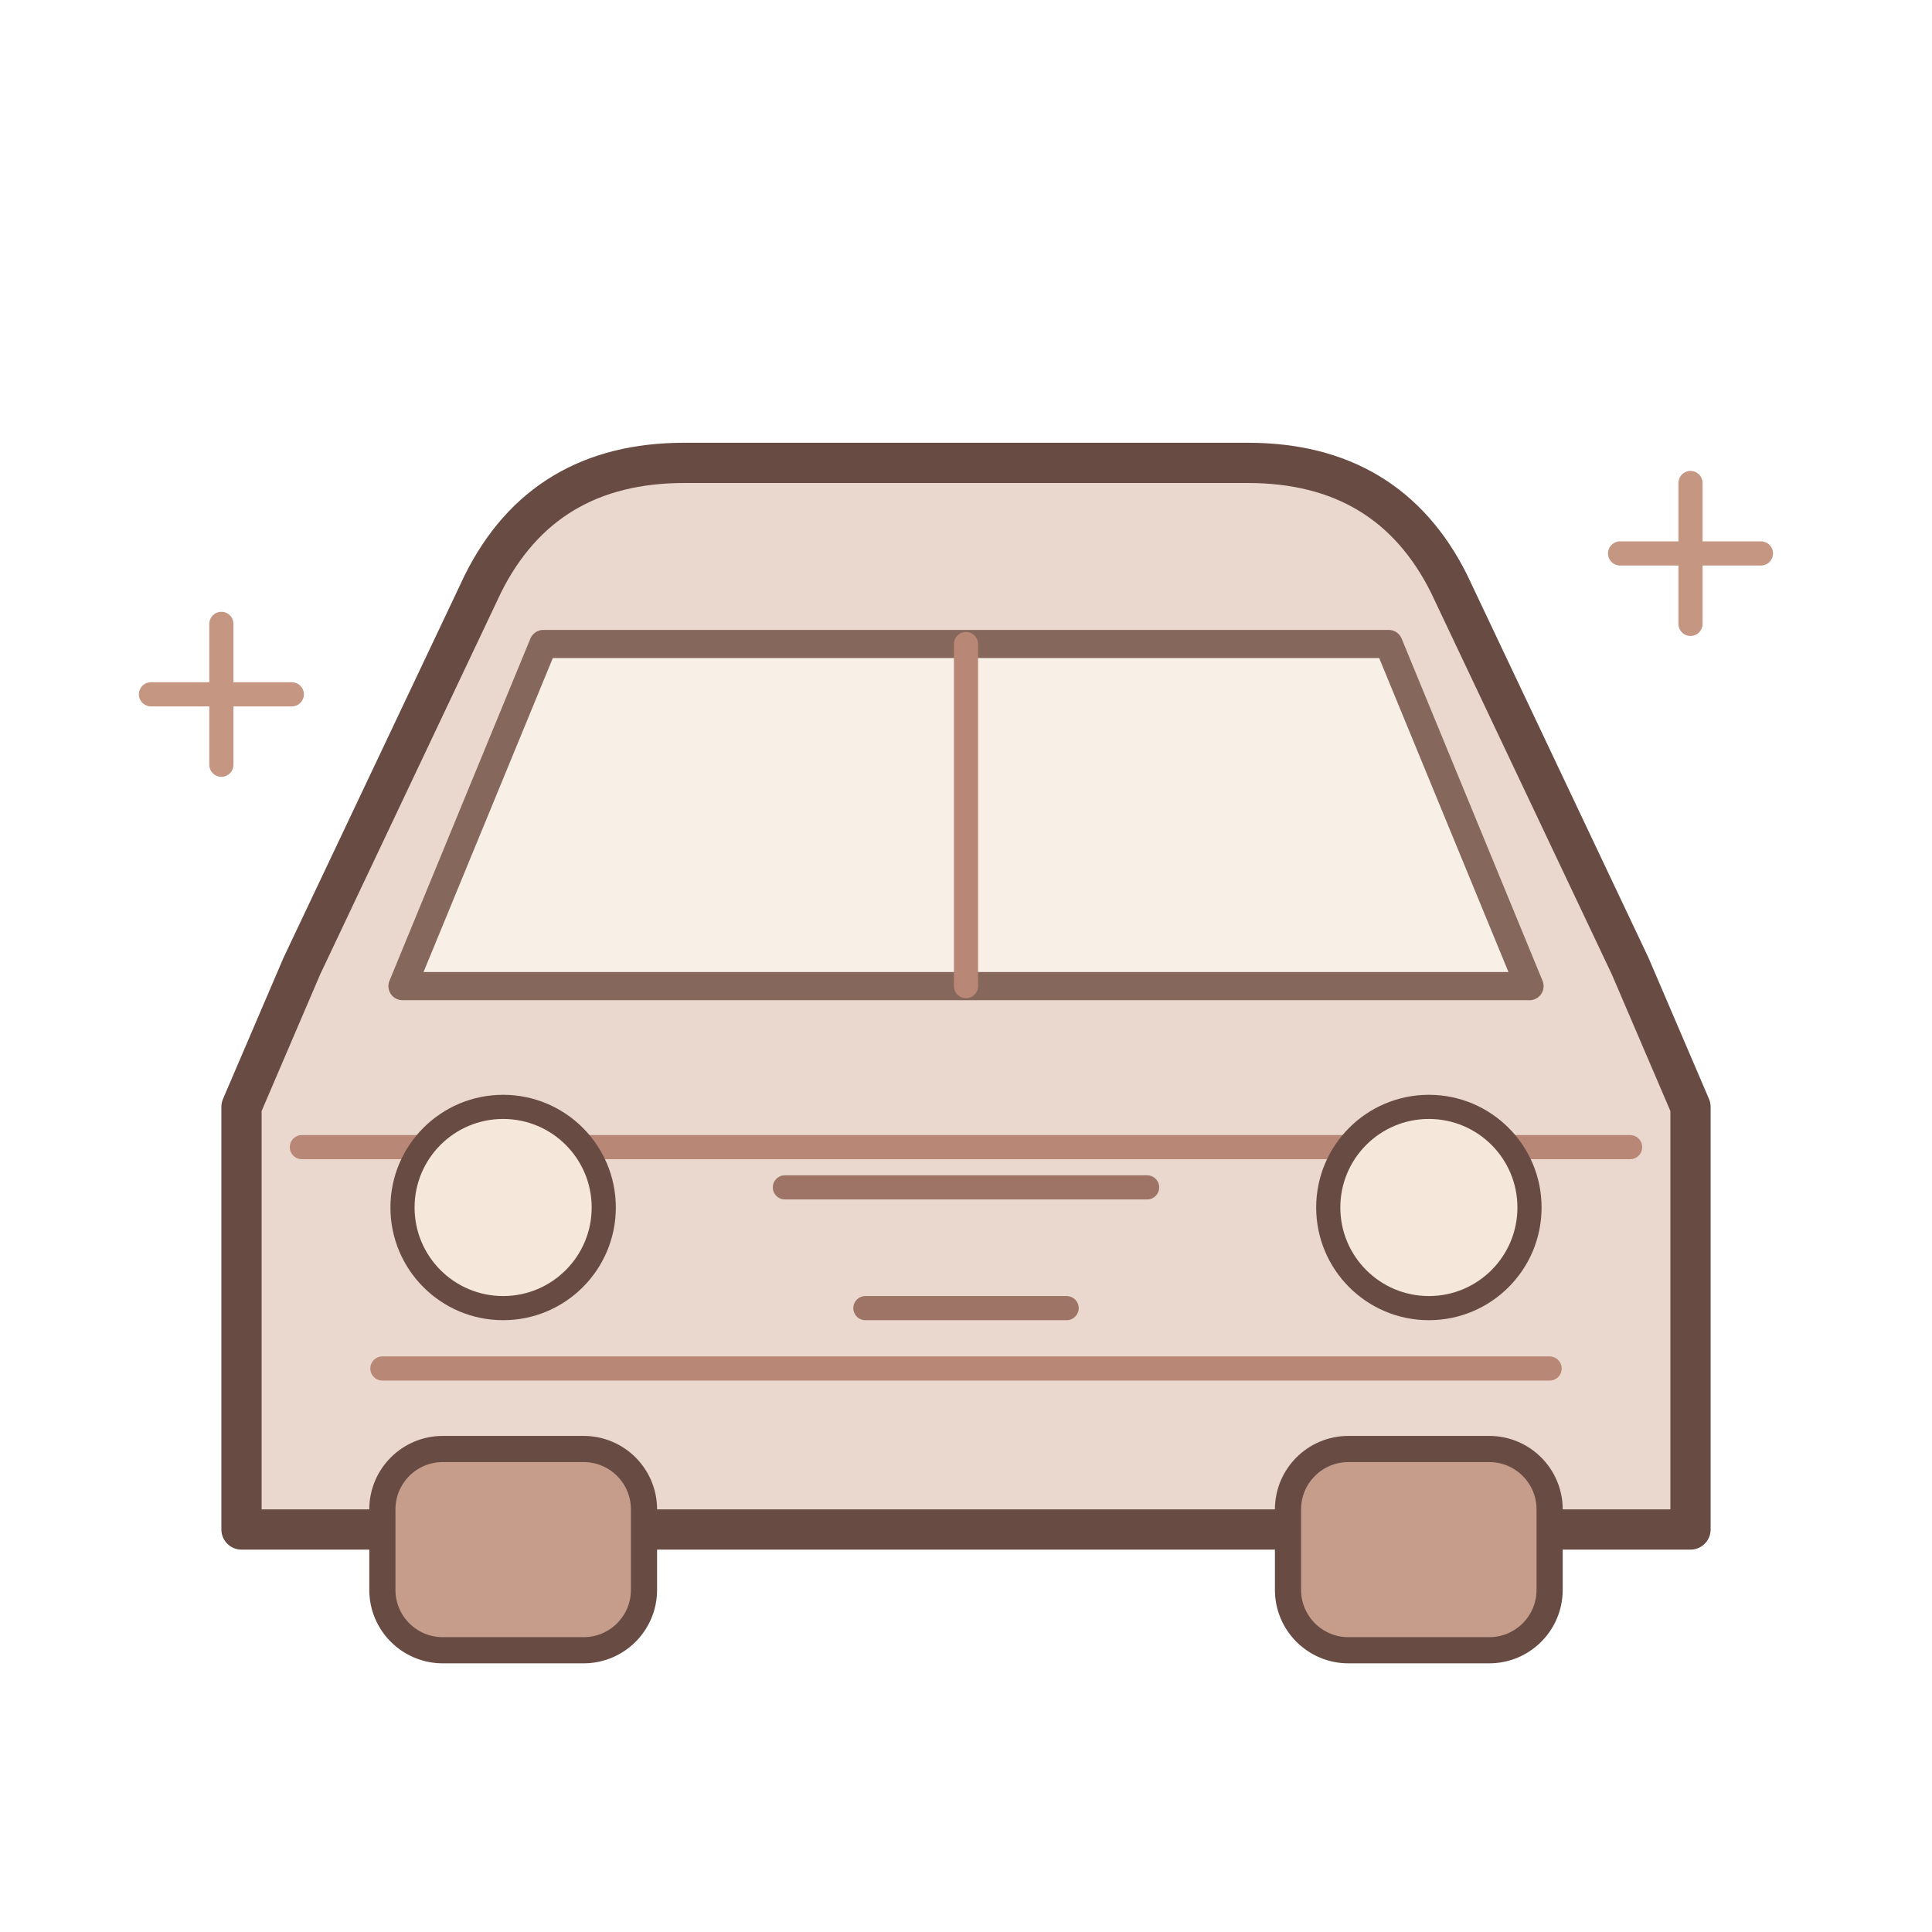
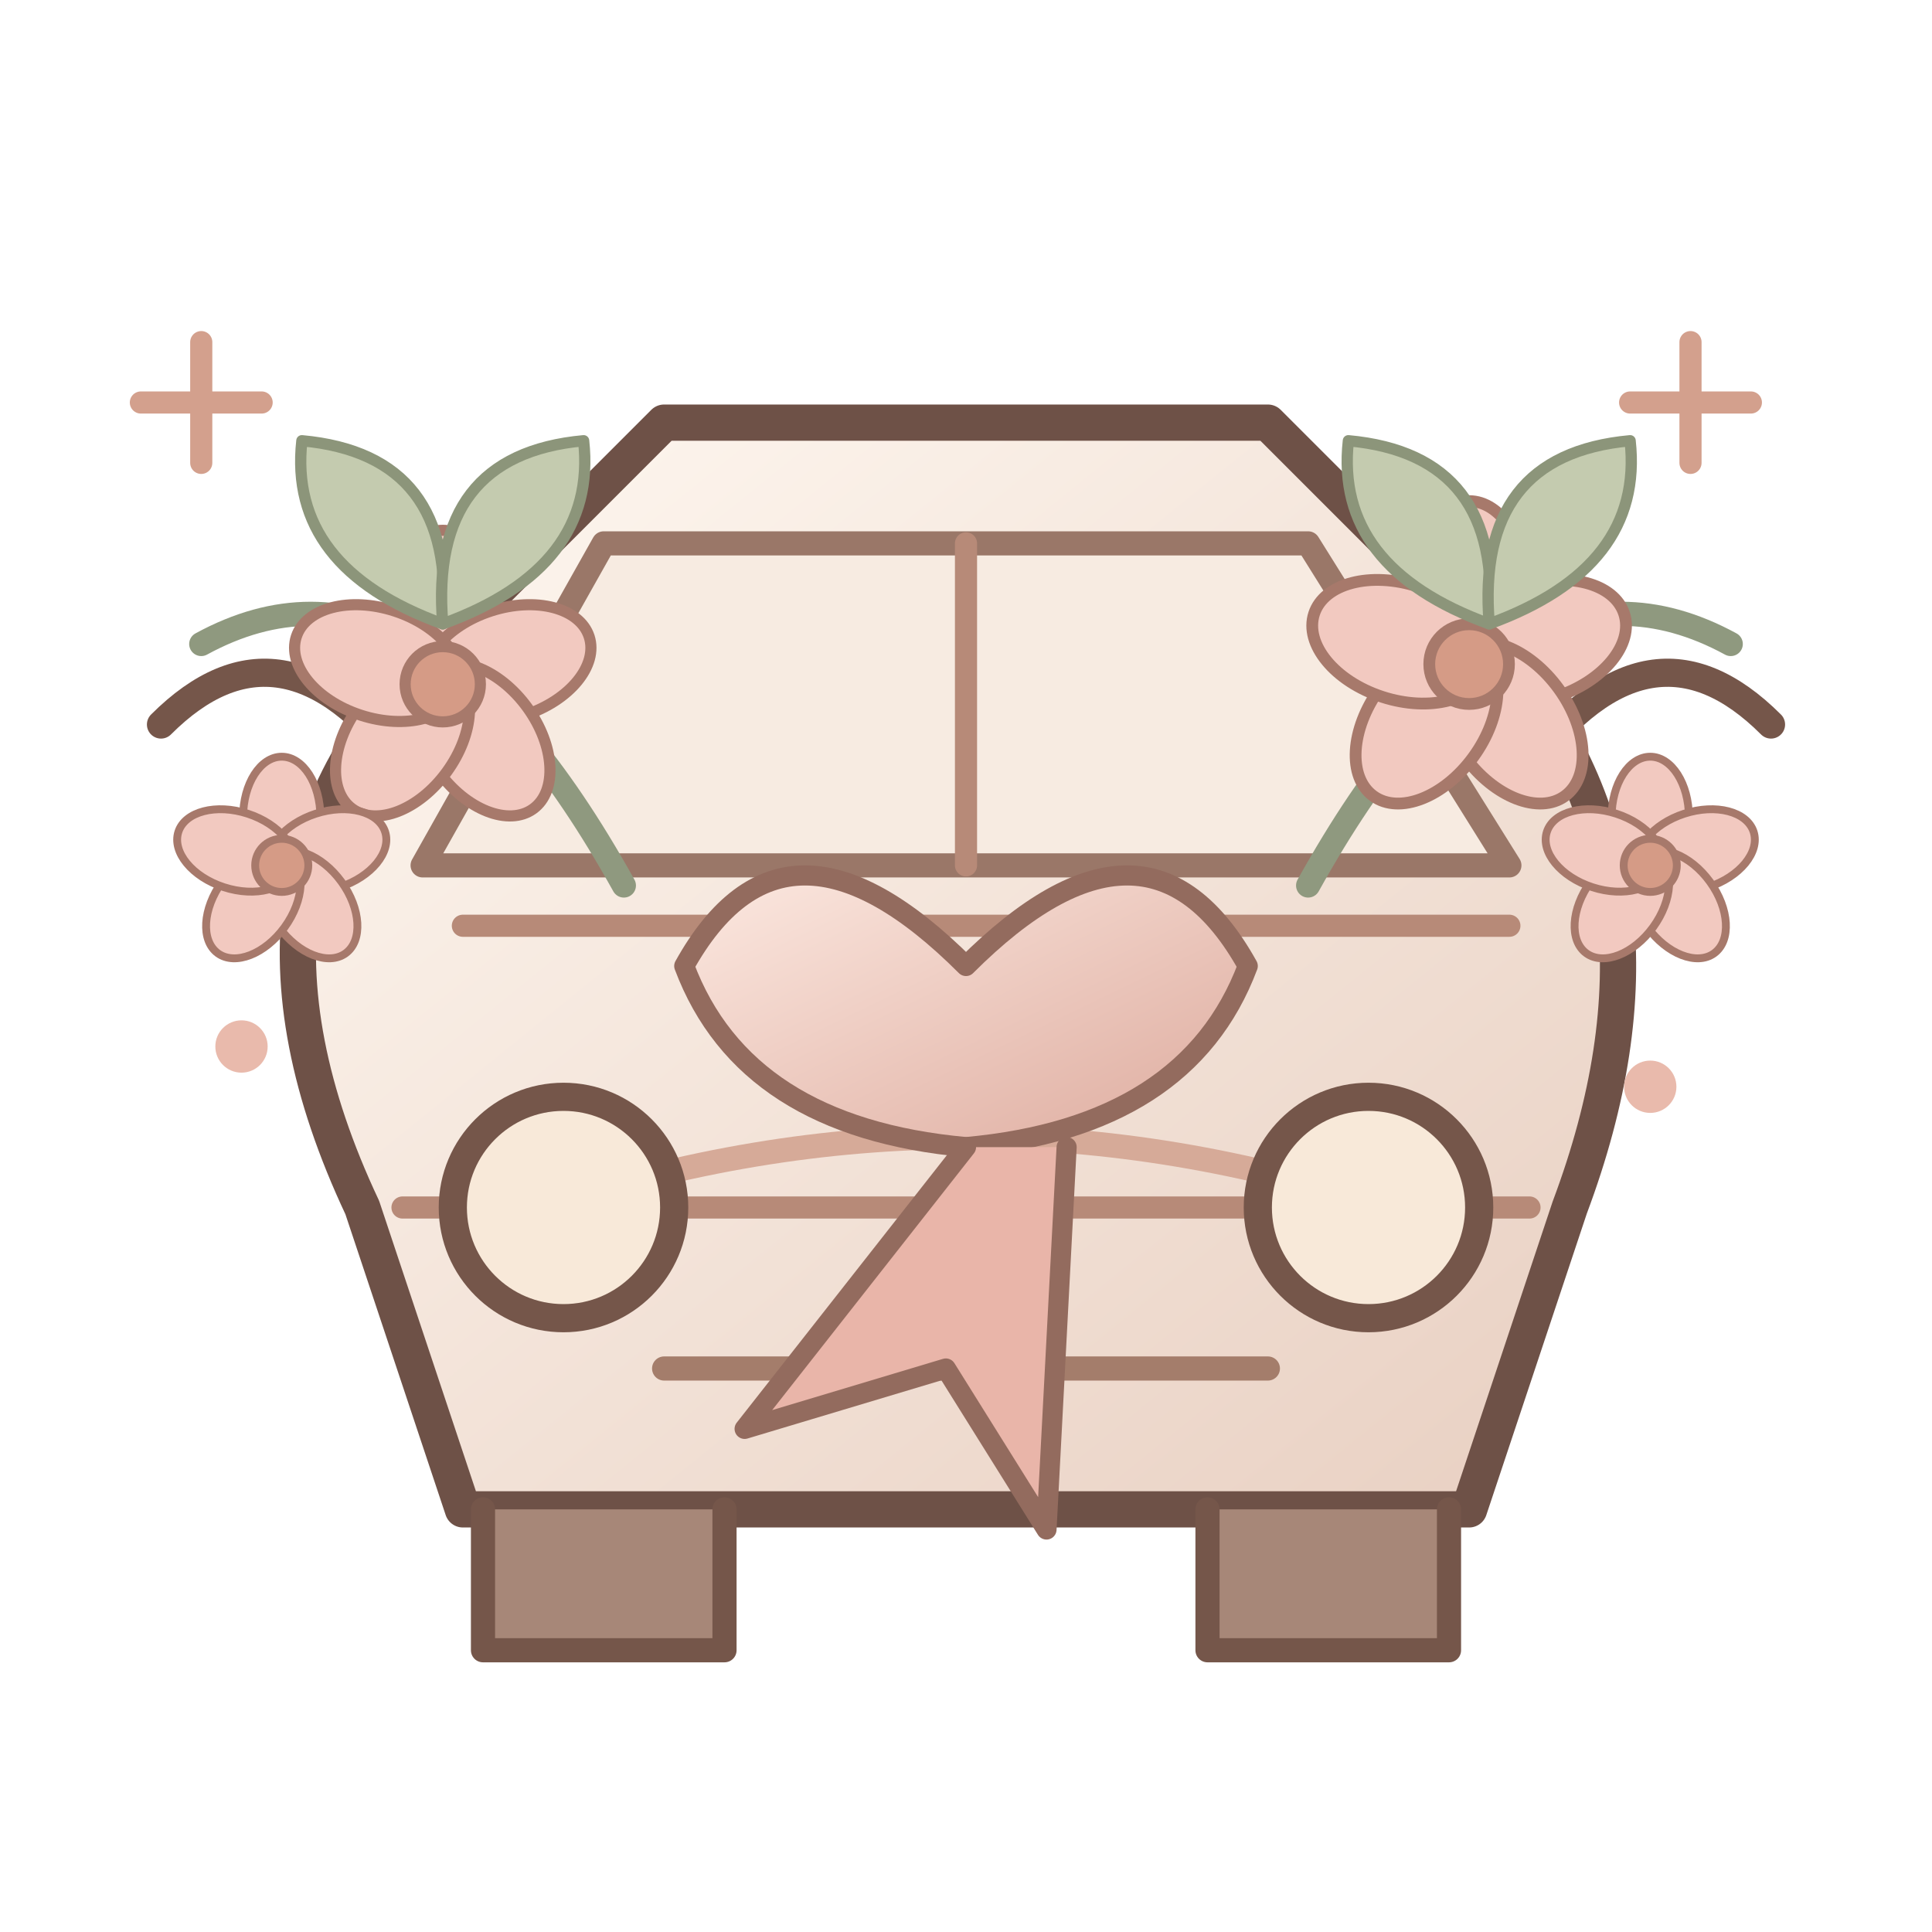
<svg xmlns="http://www.w3.org/2000/svg" viewBox="0 0 96 96" fill="none" stroke-linecap="round" stroke-linejoin="round">
-   <path d="M15 48 24 29q3-6 10-6h28q7 0 10 6l9 19 3 7v21H12V55z" fill="#EAD8CE" stroke="#684B42" stroke-width="2" />
-   <path d="M27 32h42l7 17H20z" fill="#F8EFE7" stroke="#85675B" stroke-width="1.4" />
-   <path d="M48 32v17M15 57h66M19 68h58" stroke="#B98776" stroke-width="1.2" />
-   <rect x="19" y="72" width="13" height="10" rx="3" fill="#C69C8B" stroke="#684B42" stroke-width="1.3" />
-   <rect x="64" y="72" width="13" height="10" rx="3" fill="#C69C8B" stroke="#684B42" stroke-width="1.3" />
-   <circle cx="25" cy="60" r="5" fill="#F5E7D9" stroke="#684B42" stroke-width="1.2" />
-   <circle cx="71" cy="60" r="5" fill="#F5E7D9" stroke="#684B42" stroke-width="1.2" />
-   <path d="M39 59h18m-14 6h10" stroke="#9E7466" stroke-width="1.2" />
-   <path d="M11 31v7m-3.5-3.5h7M84 24v7m-3.5-3.5h7" stroke="#C59682" stroke-width="1.2" />
+   <defs>
+     <linearGradient id="iv" x1="0" y1="0" x2="1" y2="1">
+       <stop stop-color="#FFF9F2" />
+       <stop offset="1" stop-color="#E8CFC1" />
+     </linearGradient>
+     <linearGradient id="pink" x1="0" y1="0" x2="1" y2="1">
+       <stop stop-color="#FCE9E1" />
+       <stop offset="1" stop-color="#DDAA9D" />
+     </linearGradient>
+     <linearGradient id="dark" x1="0" y1="0" x2="1" y2="1">
+       <stop stop-color="#93786D" />
+       <stop offset="1" stop-color="#5F4A42" />
+     </linearGradient>
+   </defs>
+   <path d="M18 60q-8-17 4-28l11-11h30l12 12q9 11 3 27l-5 15H23z" fill="url(#iv)" stroke="#6E5147" stroke-width="1.8" />
+   <path d="M30 27h35l10 16H21z" fill="#F7EBE1" stroke="#9A7768" stroke-width="1.2" />
+   <path d="M48 27v16M23 46h52M20 60h56" stroke="#B78A78" stroke-width="1.1" />
+   <path d="M27 60q21-7 42 0" stroke="#D6AA98" stroke-width="1.2" />
+   <circle cx="28" cy="60" r="5.5" fill="#F8E9D9" stroke="#75564A" stroke-width="1.4" />
+   <circle cx="68" cy="60" r="5.5" fill="#F8E9D9" stroke="#75564A" stroke-width="1.4" />
+   <path d="M24 75v7h12v-7m24 0v7h12v-7" fill="#A78778" stroke="#75564A" stroke-width="1.2" />
+   <path d="M33 68h30" stroke="#A47D6B" stroke-width="1.2" />
+   <path d="M20 38q-6-8-12-2m68 2q6-8 12-2" stroke="#75564A" stroke-width="1.4" />
+   <path d="M48 48q-9-9-14 0 3 8 14 9 11-1 14-9-5-9-14 0z" fill="url(#pink)" stroke="#936B5E" stroke-width="1" />
+   <path d="M48 57 37 71l10-3 5 8 1-19" fill="#E9B5A9" stroke="#936B5E" stroke-width="1" />
+   <path d="M31 44q-10-18-21-12m55 12q10-18 21-12" stroke="#8F997F" stroke-width="1.2" />
+   <g transform="translate(22 34) scale(0.85)" stroke="#A7796B" stroke-width=".65">
+     <g fill="#F2C9C0">
+       <ellipse cx="0" cy="-4" rx="3.2" ry="5" />
+       <ellipse cx="0" cy="-4" rx="3.2" ry="5" transform="rotate(72)" />
+       <ellipse cx="0" cy="-4" rx="3.2" ry="5" transform="rotate(144)" />
+       <ellipse cx="0" cy="-4" rx="3.2" ry="5" transform="rotate(216)" />
+       <ellipse cx="0" cy="-4" rx="3.2" ry="5" transform="rotate(288)" />
+     </g>
+     <circle r="2.2" fill="#D59B86" />
+   </g>
+   <g transform="translate(73 33) scale(0.9)" stroke="#A7796B" stroke-width=".65">
+     <g fill="#F2C9C0">
+       <ellipse cx="0" cy="-4" rx="3.2" ry="5" />
+       <ellipse cx="0" cy="-4" rx="3.2" ry="5" transform="rotate(72)" />
+       <ellipse cx="0" cy="-4" rx="3.2" ry="5" transform="rotate(144)" />
+       <ellipse cx="0" cy="-4" rx="3.2" ry="5" transform="rotate(216)" />
+       <ellipse cx="0" cy="-4" rx="3.2" ry="5" transform="rotate(288)" />
+     </g>
+     <circle r="2.2" fill="#D59B86" />
+   </g>
+   <g transform="translate(14 43) scale(0.6)" stroke="#A7796B" stroke-width=".65">
+     <g fill="#F2C9C0">
+       <ellipse cx="0" cy="-4" rx="3.2" ry="5" />
+       <ellipse cx="0" cy="-4" rx="3.2" ry="5" transform="rotate(72)" />
+       <ellipse cx="0" cy="-4" rx="3.2" ry="5" transform="rotate(144)" />
+       <ellipse cx="0" cy="-4" rx="3.2" ry="5" transform="rotate(216)" />
+       <ellipse cx="0" cy="-4" rx="3.2" ry="5" transform="rotate(288)" />
+     </g>
+     <circle r="2.2" fill="#D59B86" />
+   </g>
+   <g transform="translate(82 43) scale(0.6)" stroke="#A7796B" stroke-width=".65">
+     <g fill="#F2C9C0">
+       <ellipse cx="0" cy="-4" rx="3.2" ry="5" />
+       <ellipse cx="0" cy="-4" rx="3.2" ry="5" transform="rotate(72)" />
+       <ellipse cx="0" cy="-4" rx="3.2" ry="5" transform="rotate(144)" />
+       <ellipse cx="0" cy="-4" rx="3.2" ry="5" transform="rotate(216)" />
+       <ellipse cx="0" cy="-4" rx="3.2" ry="5" transform="rotate(288)" />
+     </g>
+     <circle r="2.2" fill="#D59B86" />
+   </g>
+   <g transform="translate(22 31) scale(0.7)" fill="#C4CBAF" stroke="#8C957A" stroke-width=".8">
+     <path d="M0 0q-11-4-10-13Q1-12 0 0z" />
+     <path d="M0 0q11-4 10-13Q-1-12 0 0z" />
+   </g>
+   <g transform="translate(74 31) scale(0.7)" fill="#C4CBAF" stroke="#8C957A" stroke-width=".8">
+     <path d="M0 0q-11-4-10-13Q1-12 0 0z" />
+     <path d="M0 0q11-4 10-13Q-1-12 0 0z" />
+   </g>
+   <g stroke="#D3A08D" stroke-width="1.1">
+     <path d="M10 17v6m-3-3h6M84 17v6m-3-3h6" />
+   </g>
+   <g fill="#E9BAAC">
+     <circle cx="12" cy="52" r="1.3" />
+     <circle cx="82" cy="54" r="1.3" />
+   </g>
</svg>
